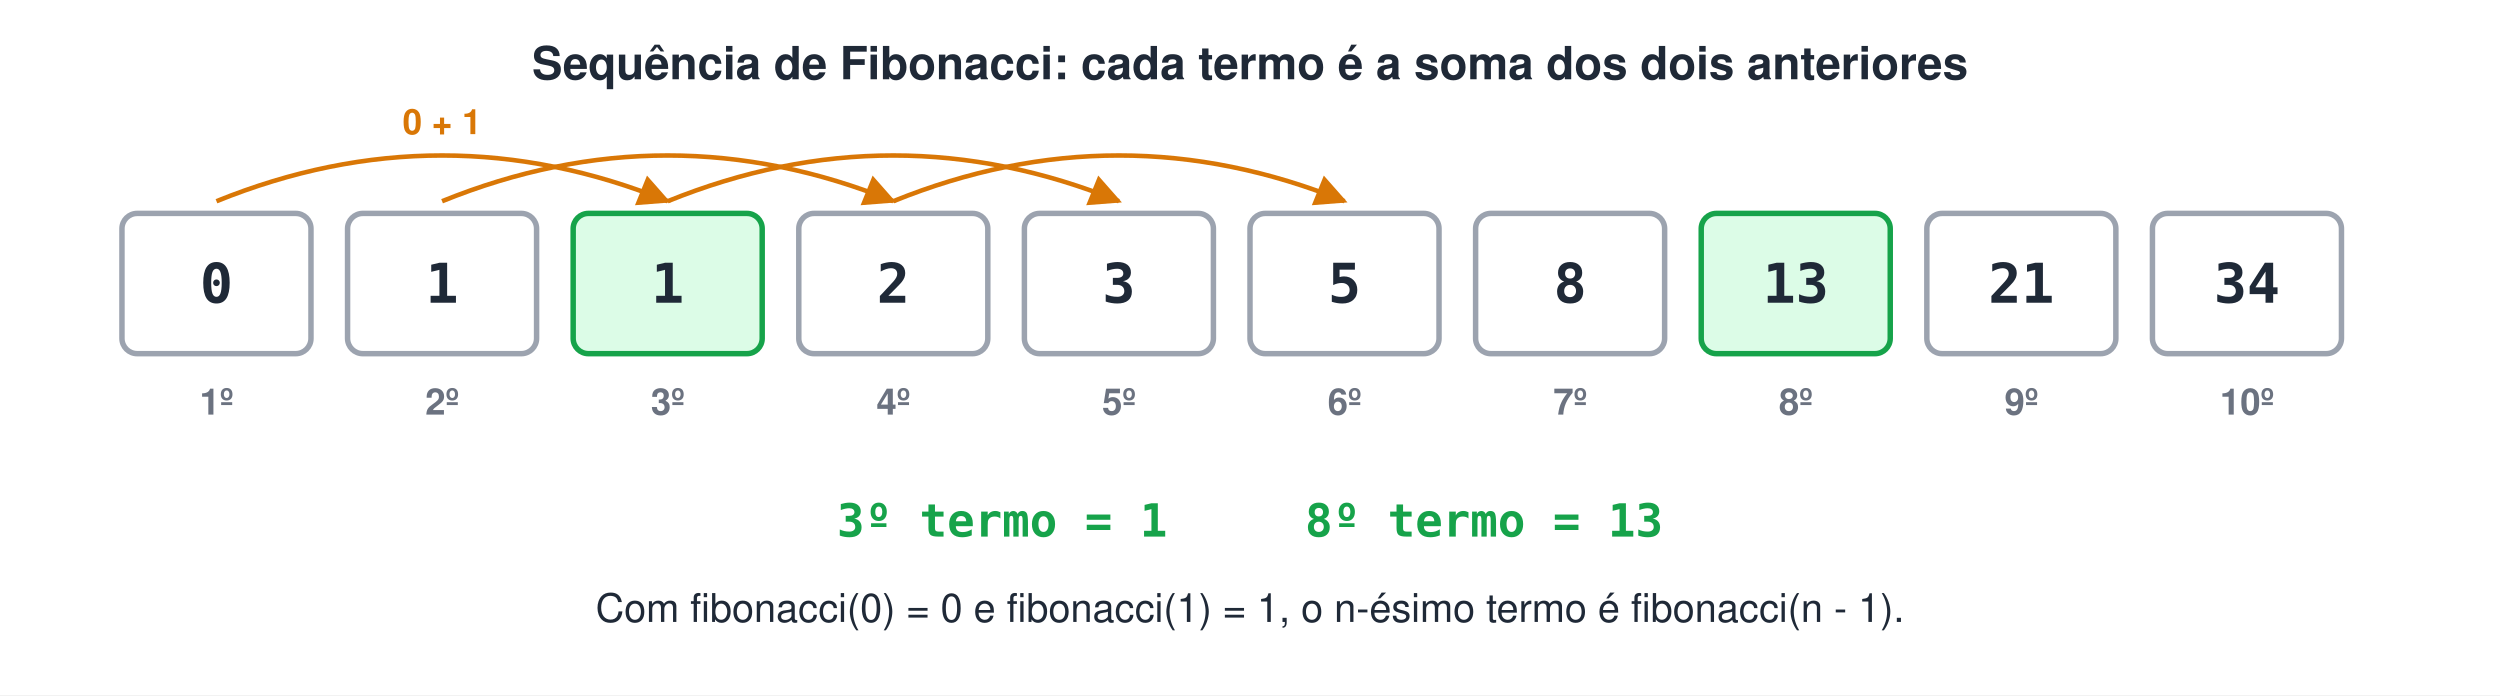
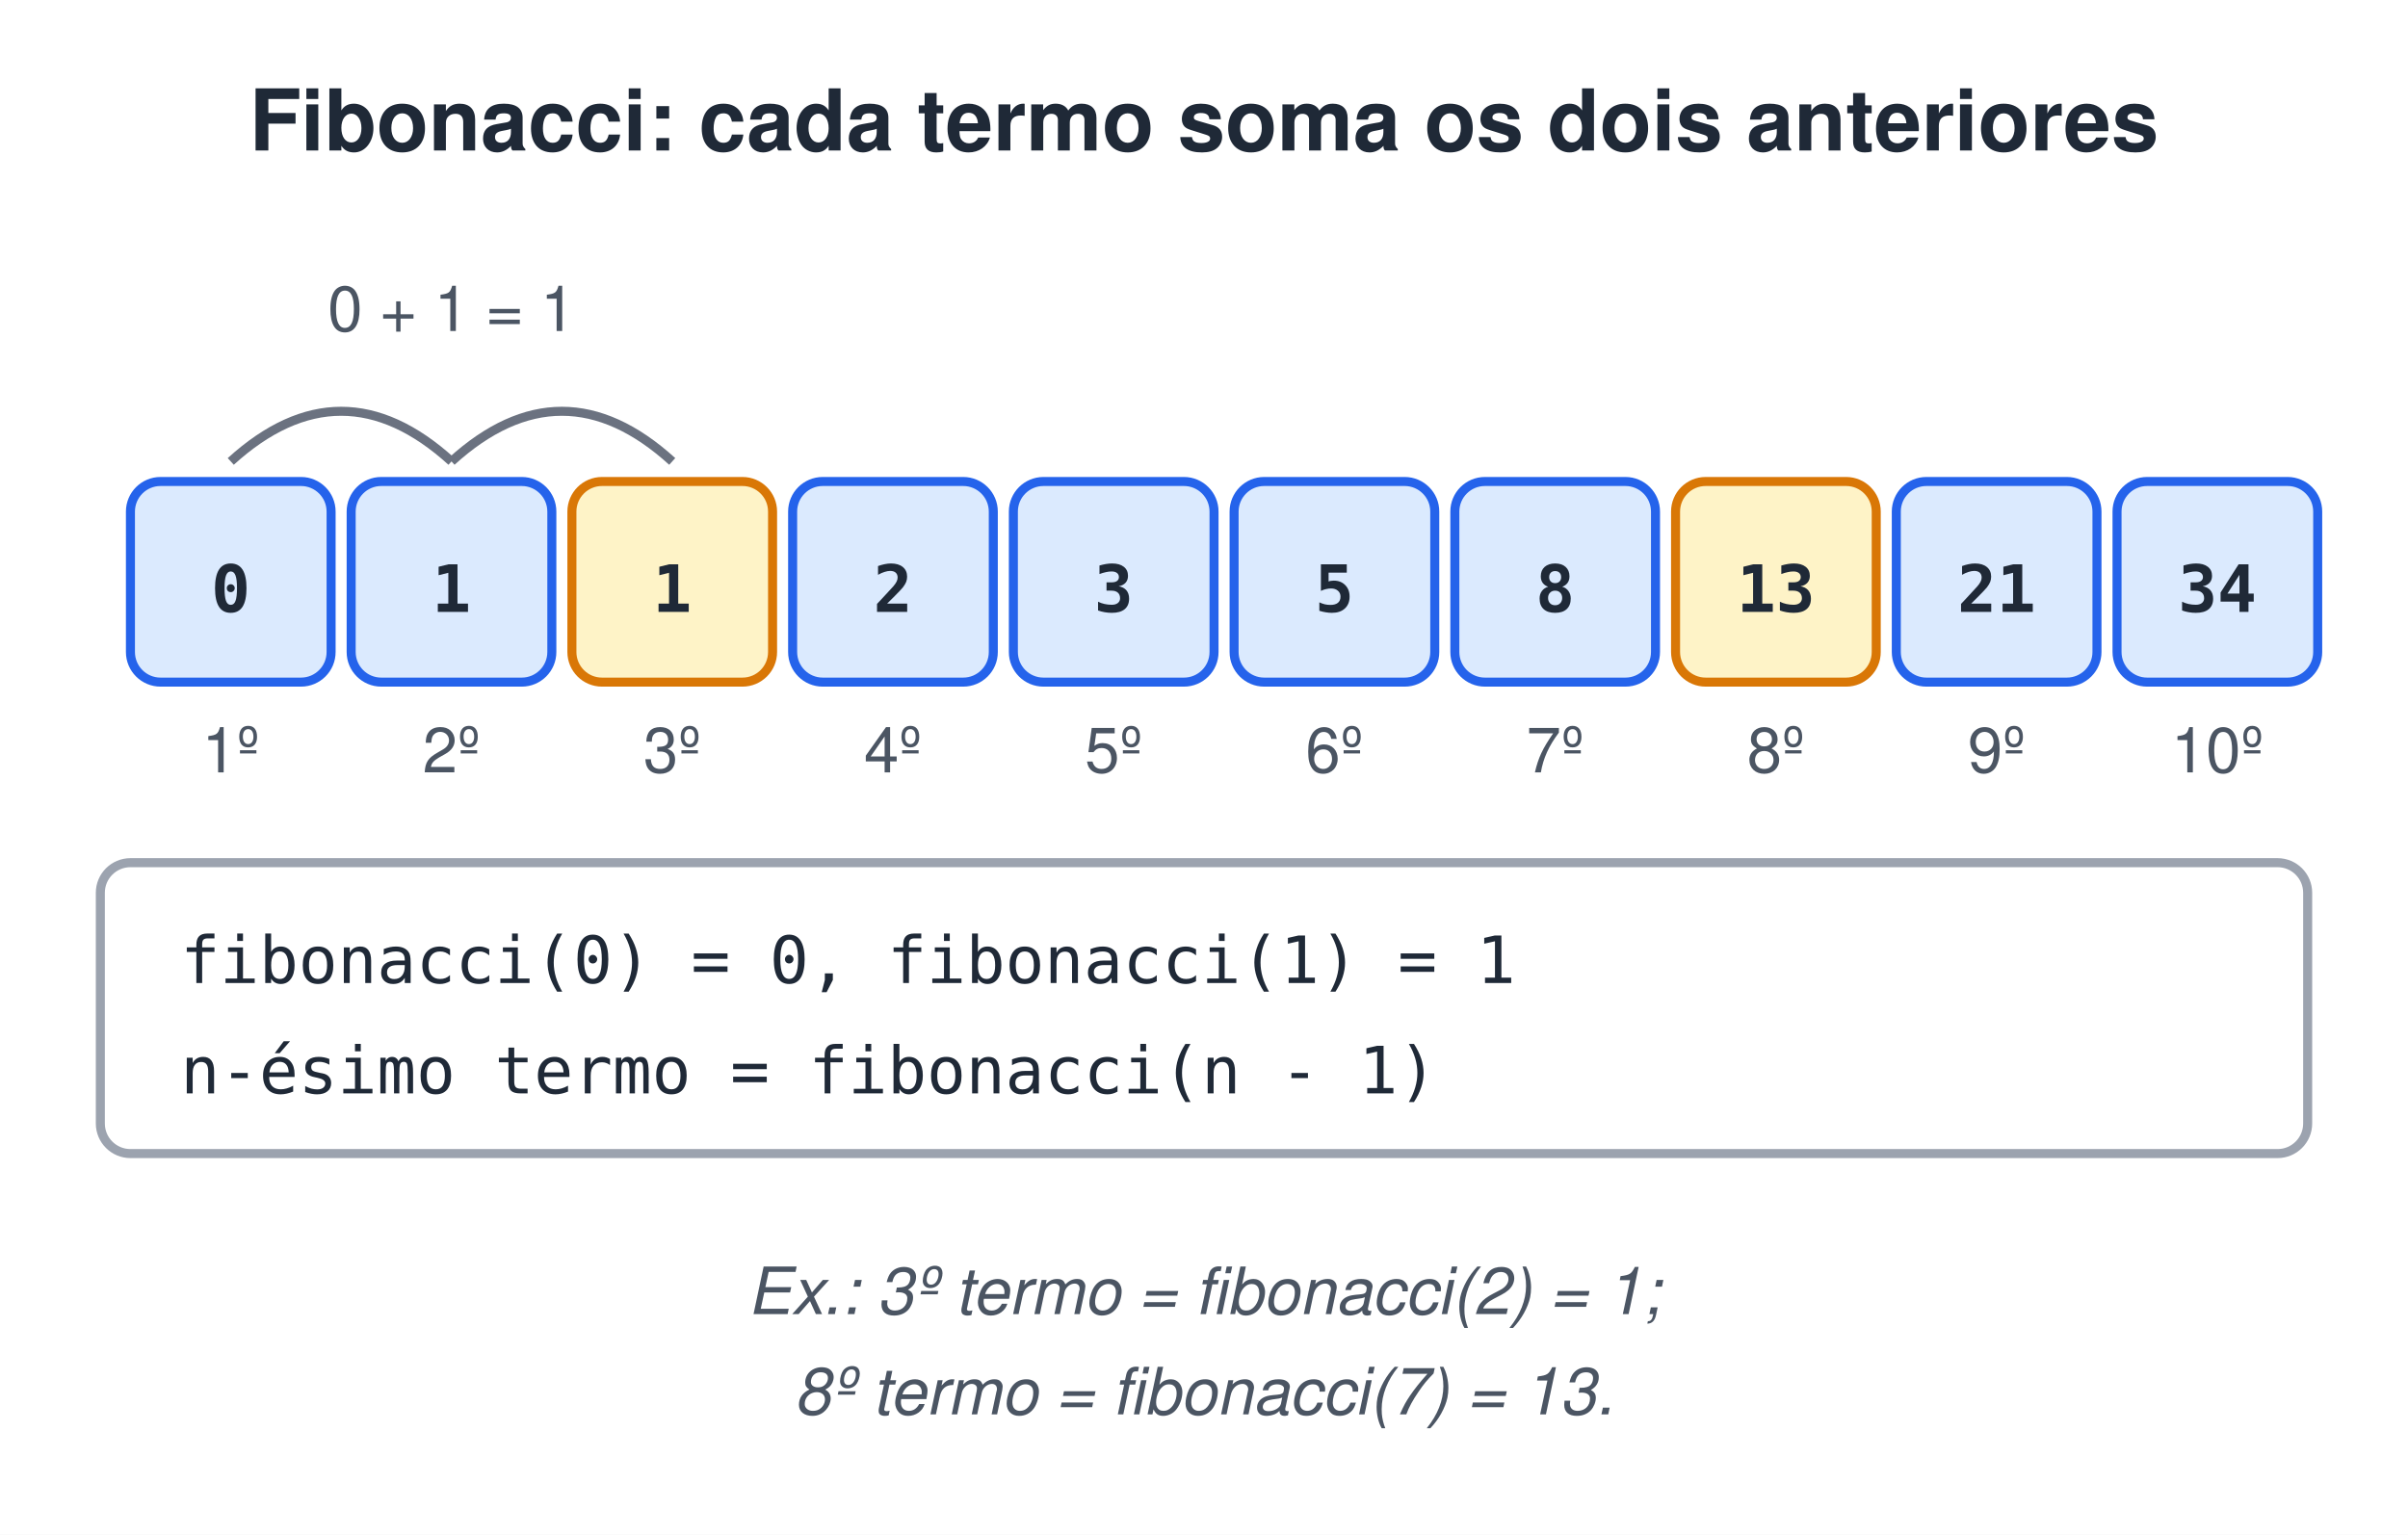
- <svg xmlns="http://www.w3.org/2000/svg" width="820" height="228" viewBox="0 0 820 228">
-   <style>text{font-family:Helvetica, Arial, 'DejaVu Sans', sans-serif}.m{font-family:Menlo, Consolas, 'DejaVu Sans Mono', monospace}</style>
+ <svg xmlns="http://www.w3.org/2000/svg" width="480" height="306" viewBox="0 0 480 306">
+   <style>text{white-space:pre;font-family:Helvetica,Arial,sans-serif;font-size:14px;fill:#1F2937}.t{font-size:17px;font-weight:bold}.b{font-weight:bold}.m{font-family:Menlo,Consolas,monospace;font-size:13px}.s{font-size:12.5px;fill:#4B5563}.n{font-size:13px;font-style:italic;fill:#4B5563}.c{text-anchor:middle}.r{text-anchor:end}.xB{fill:#DBEAFE;stroke:#2563EB}.xG{fill:#DCFCE7;stroke:#16A34A}.xO{fill:#FEF3C7;stroke:#D97706}.xP{fill:#EDE9FE;stroke:#7C3AED}.xR{fill:#FEE2E2;stroke:#DC2626}.xY{fill:#F3F4F6;stroke:#9CA3AF}.xW{fill:#fff;stroke:#9CA3AF}.xT{fill:#CCFBF1;stroke:#0D9488}.xK{fill:#FCE7F3;stroke:#DB2777}rect,ellipse,polygon{stroke-width:1.8}.l{stroke:#6B7280;stroke-width:1.8;fill:none}.d{stroke-dasharray:5 4}</style>
  <defs>
-     <marker id="aro" viewBox="0 0 10 10" refX="9" refY="5" markerWidth="7" markerHeight="7" orient="auto-start-reverse">
-       <path d="M0,0 L10,5 L0,10 z" fill="#D97706" />
+     <marker id="a" viewBox="0 0 10 10" refX="9" refY="5" markerWidth="7" markerHeight="7" orient="auto-start-reverse">
+       <path d="M0,0L10,5L0,10z" fill="#6B7280" />
    </marker>
  </defs>
-   <rect width="100%" height="100%" fill="#ffffff" />
-   <text x="410" y="26" font-size="15" font-weight="bold" fill="#1F2937" text-anchor="middle">Sequência de Fibonacci: cada termo é a soma dos dois anteriores</text>
-   <rect x="40" y="70" width="62" height="46" rx="5" fill="#fff" stroke="#9CA3AF" stroke-width="1.8" />
-   <text x="71" y="99.3" class="m" font-size="18" font-weight="bold" fill="#1F2937" text-anchor="middle">0</text>
-   <text x="71" y="136" font-size="12" font-weight="bold" fill="#6B7280" text-anchor="middle">1º</text>
-   <rect x="114" y="70" width="62" height="46" rx="5" fill="#fff" stroke="#9CA3AF" stroke-width="1.8" />
-   <text x="145" y="99.3" class="m" font-size="18" font-weight="bold" fill="#1F2937" text-anchor="middle">1</text>
-   <text x="145" y="136" font-size="12" font-weight="bold" fill="#6B7280" text-anchor="middle">2º</text>
-   <rect x="188" y="70" width="62" height="46" rx="5" fill="#DCFCE7" stroke="#16A34A" stroke-width="1.8" />
-   <text x="219" y="99.3" class="m" font-size="18" font-weight="bold" fill="#1F2937" text-anchor="middle">1</text>
-   <text x="219" y="136" font-size="12" font-weight="bold" fill="#6B7280" text-anchor="middle">3º</text>
-   <rect x="262" y="70" width="62" height="46" rx="5" fill="#fff" stroke="#9CA3AF" stroke-width="1.8" />
-   <text x="293" y="99.3" class="m" font-size="18" font-weight="bold" fill="#1F2937" text-anchor="middle">2</text>
-   <text x="293" y="136" font-size="12" font-weight="bold" fill="#6B7280" text-anchor="middle">4º</text>
-   <rect x="336" y="70" width="62" height="46" rx="5" fill="#fff" stroke="#9CA3AF" stroke-width="1.8" />
-   <text x="367" y="99.3" class="m" font-size="18" font-weight="bold" fill="#1F2937" text-anchor="middle">3</text>
-   <text x="367" y="136" font-size="12" font-weight="bold" fill="#6B7280" text-anchor="middle">5º</text>
-   <rect x="410" y="70" width="62" height="46" rx="5" fill="#fff" stroke="#9CA3AF" stroke-width="1.8" />
-   <text x="441" y="99.3" class="m" font-size="18" font-weight="bold" fill="#1F2937" text-anchor="middle">5</text>
-   <text x="441" y="136" font-size="12" font-weight="bold" fill="#6B7280" text-anchor="middle">6º</text>
-   <rect x="484" y="70" width="62" height="46" rx="5" fill="#fff" stroke="#9CA3AF" stroke-width="1.8" />
-   <text x="515" y="99.3" class="m" font-size="18" font-weight="bold" fill="#1F2937" text-anchor="middle">8</text>
-   <text x="515" y="136" font-size="12" font-weight="bold" fill="#6B7280" text-anchor="middle">7º</text>
-   <rect x="558" y="70" width="62" height="46" rx="5" fill="#DCFCE7" stroke="#16A34A" stroke-width="1.8" />
-   <text x="589" y="99.3" class="m" font-size="18" font-weight="bold" fill="#1F2937" text-anchor="middle">13</text>
-   <text x="589" y="136" font-size="12" font-weight="bold" fill="#6B7280" text-anchor="middle">8º</text>
-   <rect x="632" y="70" width="62" height="46" rx="5" fill="#fff" stroke="#9CA3AF" stroke-width="1.8" />
-   <text x="663" y="99.3" class="m" font-size="18" font-weight="bold" fill="#1F2937" text-anchor="middle">21</text>
-   <text x="663" y="136" font-size="12" font-weight="bold" fill="#6B7280" text-anchor="middle">9º</text>
-   <rect x="706" y="70" width="62" height="46" rx="5" fill="#fff" stroke="#9CA3AF" stroke-width="1.8" />
-   <text x="737" y="99.3" class="m" font-size="18" font-weight="bold" fill="#1F2937" text-anchor="middle">34</text>
-   <text x="737" y="136" font-size="12" font-weight="bold" fill="#6B7280" text-anchor="middle">10º</text>
-   <path d="M71,66 Q145,36 219,66" fill="none" stroke="#D97706" stroke-width="1.5" marker-end="url(#aro)" />
-   <path d="M145,66 Q219,36 293,66" fill="none" stroke="#D97706" stroke-width="1.5" marker-end="url(#aro)" />
-   <path d="M219,66 Q293,36 367,66" fill="none" stroke="#D97706" stroke-width="1.5" marker-end="url(#aro)" />
-   <path d="M293,66 Q367,36 441,66" fill="none" stroke="#D97706" stroke-width="1.5" marker-end="url(#aro)" />
-   <text x="145" y="44" font-size="11.5" font-weight="bold" fill="#D97706" text-anchor="middle">0 + 1</text>
-   <text x="410" y="176" class="m" font-size="15" font-weight="bold" fill="#16A34A" text-anchor="middle">3º termo = 1     8º termo = 13</text>
-   <text x="410" y="204" font-size="13" fill="#1F2937" text-anchor="middle">Com fibonacci(0) = 0 e fibonacci(1) = 1, o n-ésimo termo é fibonacci(n - 1).</text>
+   <rect width="100%" height="100%" fill="#fff" />
+   <text x="240.0" y="30" class="t c">Fibonacci: cada termo soma os dois anteriores</text>
+   <rect x="26" y="96" width="40" height="40" rx="6" class="xB" />
+   <text x="46" y="122" class="m b c">0</text>
+   <text x="46" y="154" class="s c">1º</text>
+   <rect x="70" y="96" width="40" height="40" rx="6" class="xB" />
+   <text x="90" y="122" class="m b c">1</text>
+   <text x="90" y="154" class="s c">2º</text>
+   <rect x="114" y="96" width="40" height="40" rx="6" class="xO" />
+   <text x="134" y="122" class="m b c">1</text>
+   <text x="134" y="154" class="s c">3º</text>
+   <rect x="158" y="96" width="40" height="40" rx="6" class="xB" />
+   <text x="178" y="122" class="m b c">2</text>
+   <text x="178" y="154" class="s c">4º</text>
+   <rect x="202" y="96" width="40" height="40" rx="6" class="xB" />
+   <text x="222" y="122" class="m b c">3</text>
+   <text x="222" y="154" class="s c">5º</text>
+   <rect x="246" y="96" width="40" height="40" rx="6" class="xB" />
+   <text x="266" y="122" class="m b c">5</text>
+   <text x="266" y="154" class="s c">6º</text>
+   <rect x="290" y="96" width="40" height="40" rx="6" class="xB" />
+   <text x="310" y="122" class="m b c">8</text>
+   <text x="310" y="154" class="s c">7º</text>
+   <rect x="334" y="96" width="40" height="40" rx="6" class="xO" />
+   <text x="354" y="122" class="m b c">13</text>
+   <text x="354" y="154" class="s c">8º</text>
+   <rect x="378" y="96" width="40" height="40" rx="6" class="xB" />
+   <text x="398" y="122" class="m b c">21</text>
+   <text x="398" y="154" class="s c">9º</text>
+   <rect x="422" y="96" width="40" height="40" rx="6" class="xB" />
+   <text x="442" y="122" class="m b c">34</text>
+   <text x="442" y="154" class="s c">10º</text>
+   <path d="M46,92 Q68,72 90,92" class="l" />
+   <path d="M90,92 Q112,72 134,92" class="l" />
+   <text x="90" y="66" class="s c">0 + 1 = 1</text>
+   <rect x="20" y="172" width="440" height="58" rx="6" class="xW" />
+   <text x="36" y="196" class="m">fibonacci(0) = 0, fibonacci(1) = 1</text>
+   <text x="36" y="218" class="m">n-ésimo termo = fibonacci(n - 1)</text>
+   <text x="240.0" y="262" class="n c">Ex.: 3º termo = fibonacci(2) = 1;</text>
+   <text x="240.0" y="282" class="n c">8º termo = fibonacci(7) = 13.</text>
</svg>
